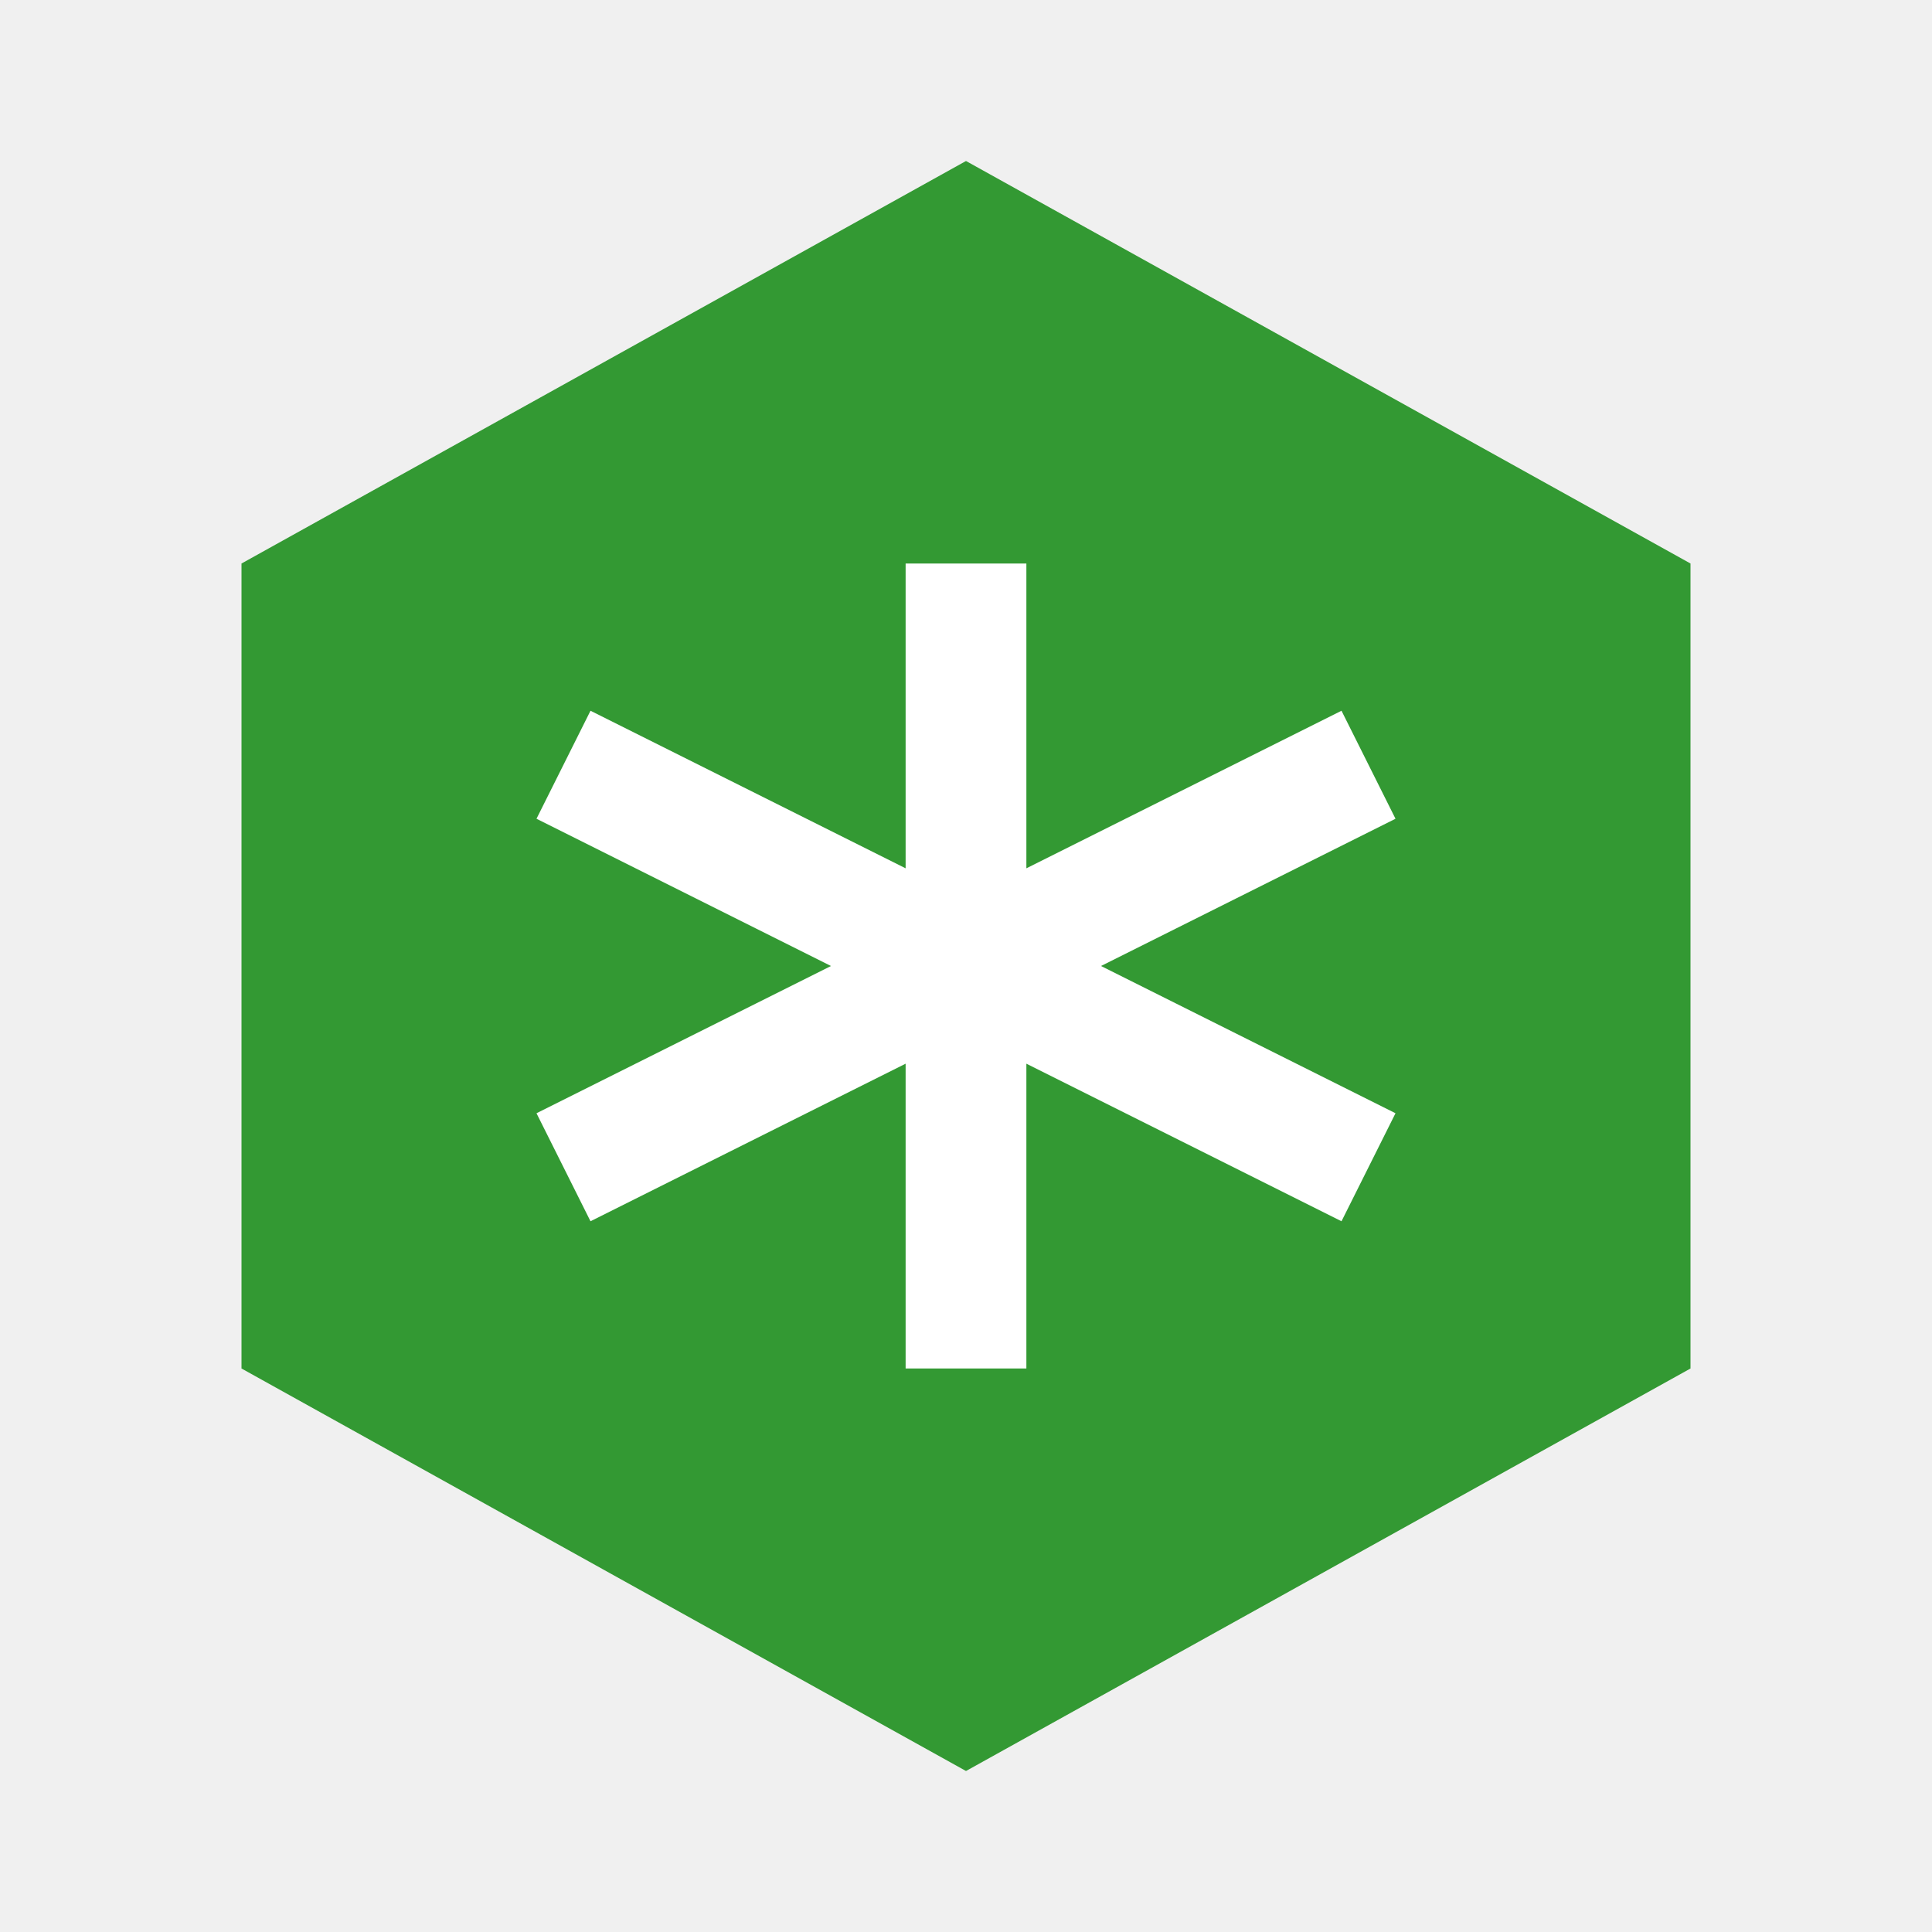
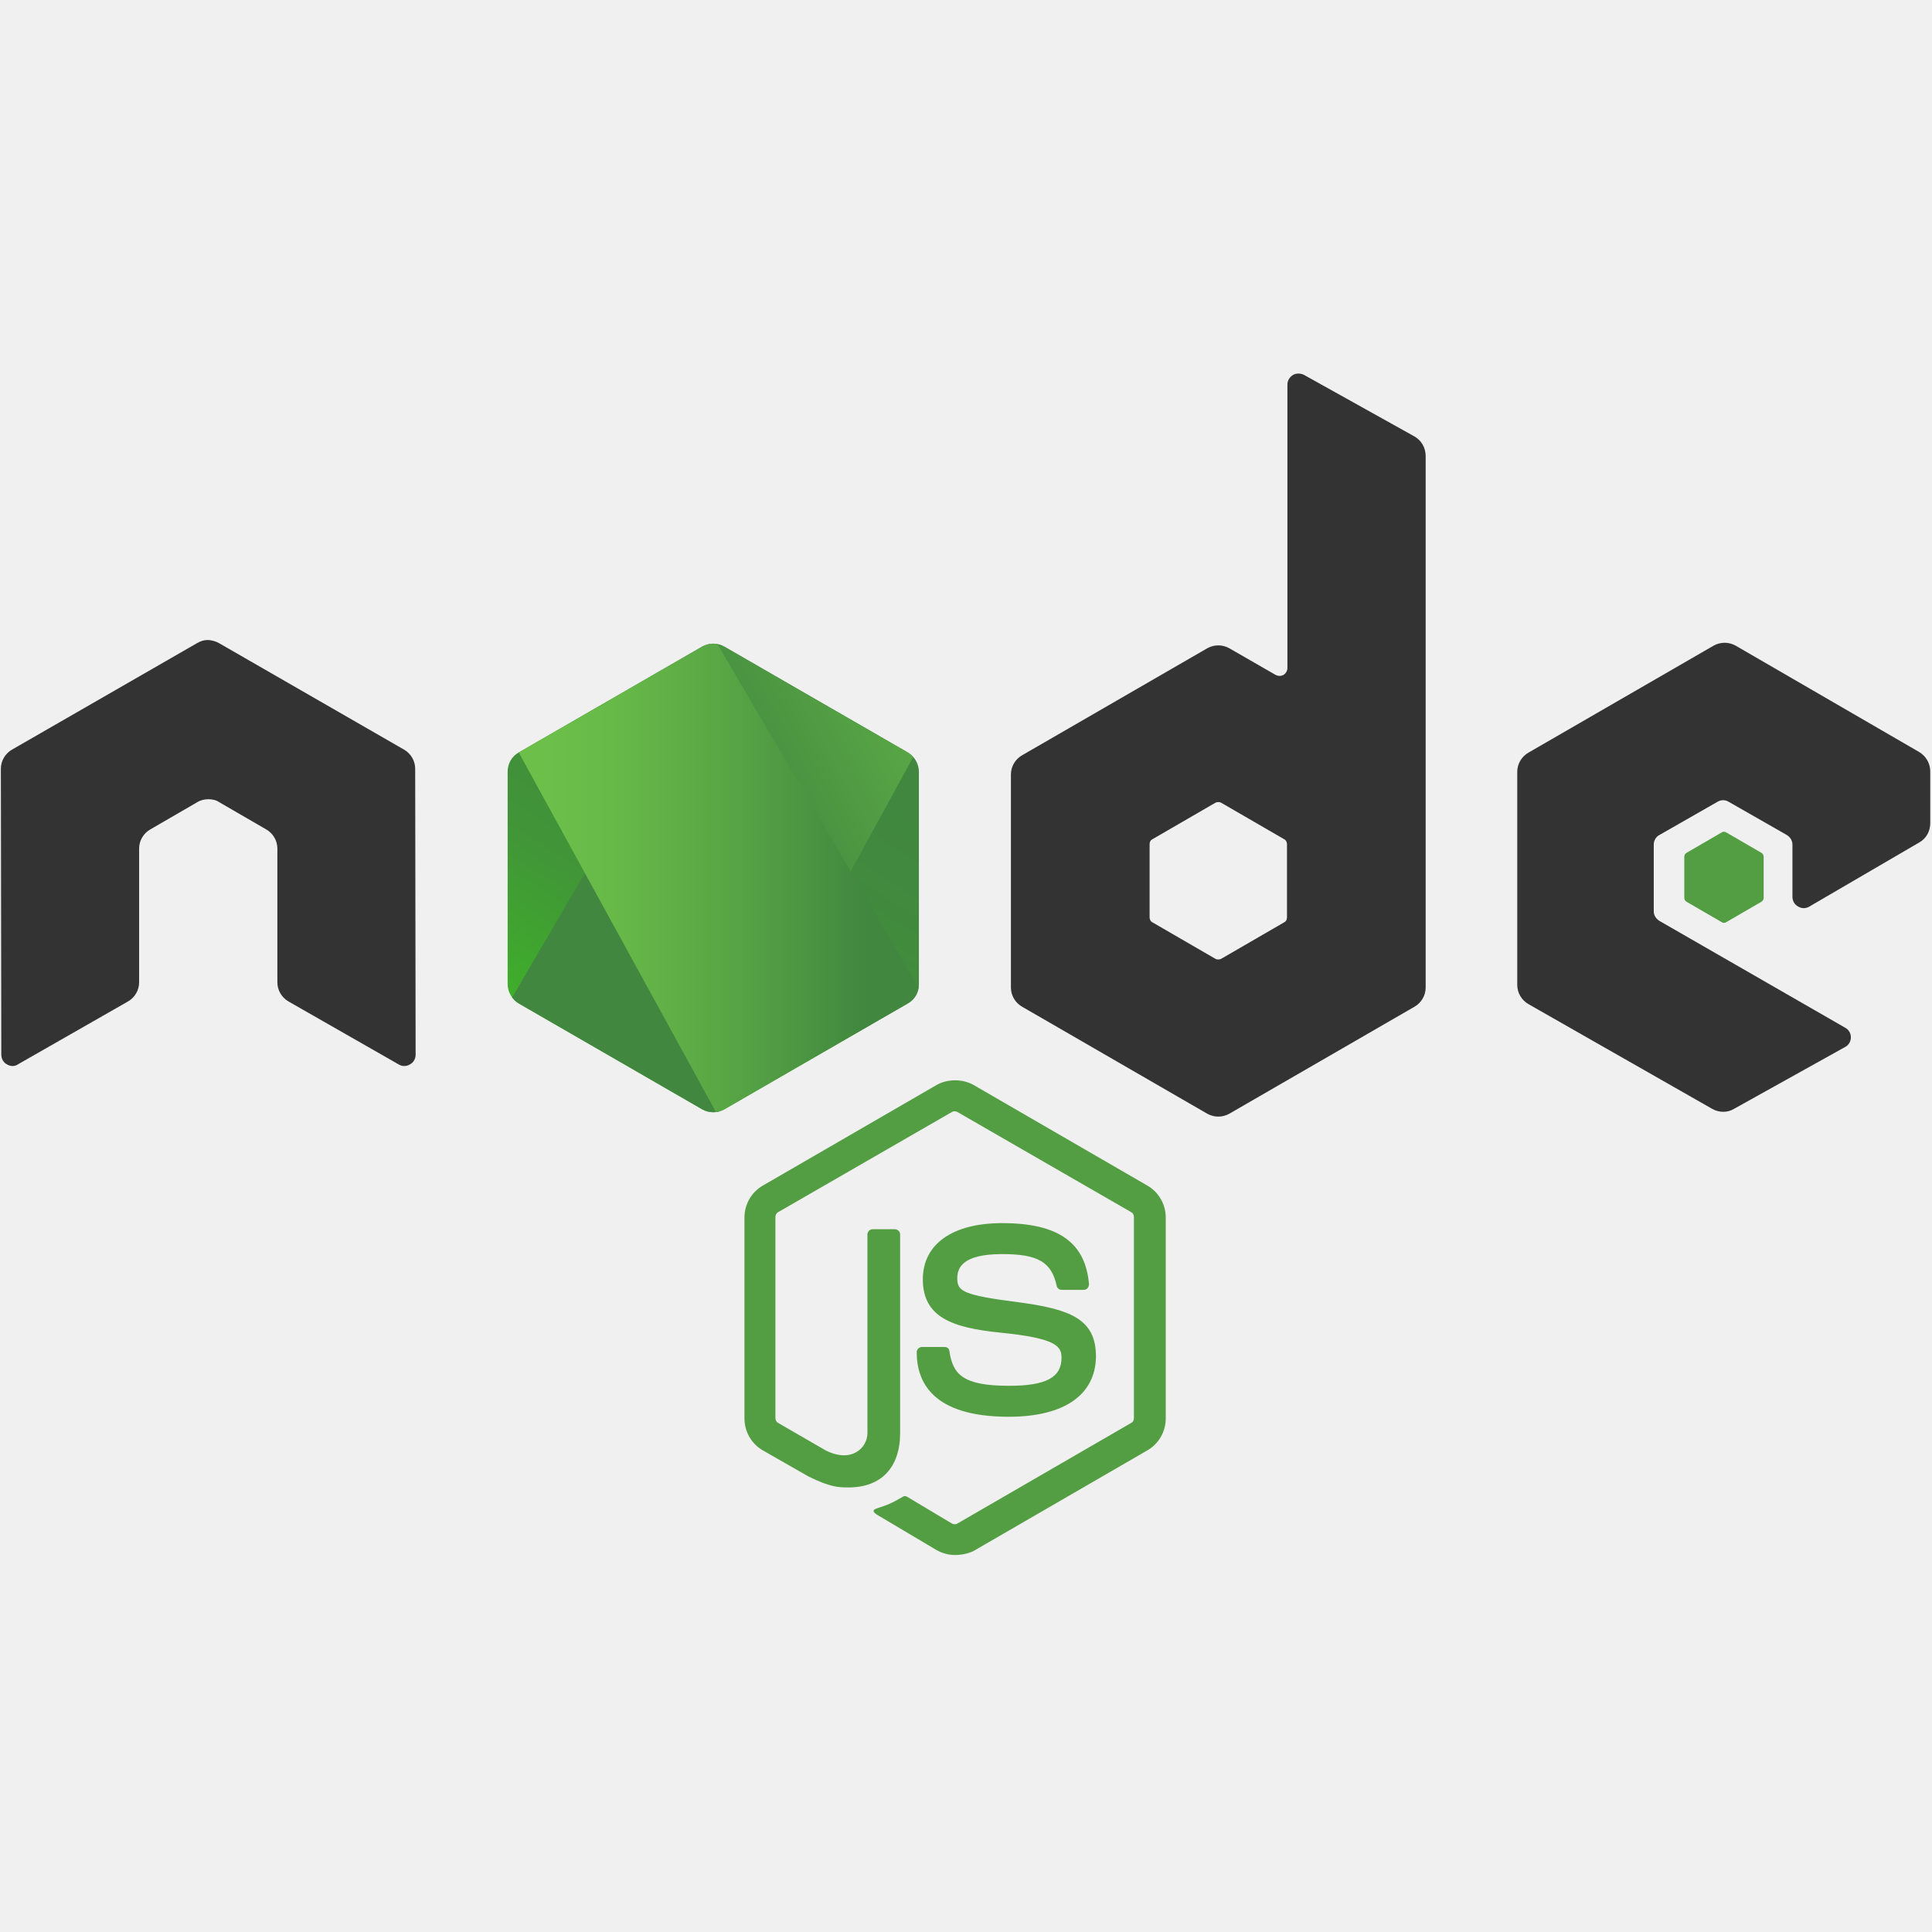
- <svg xmlns="http://www.w3.org/2000/svg" viewBox="0 0 24 24" fill="none">
-   <path d="M12 2L3 7v10l9 5 9-5V7l-9-5z" fill="#339933" />
-   <path d="M12 7v10M7 9.5l10 5M7 14.5l10-5" stroke="#fff" stroke-width="1.5" />
+ <svg xmlns="http://www.w3.org/2000/svg" xmlns:xlink="http://www.w3.org/1999/xlink" width="800px" height="800px" viewBox="0 -99 512 512" version="1.1" preserveAspectRatio="xMidYMid">
+   <defs>
+     <linearGradient x1="68.188%" y1="17.487%" x2="27.823%" y2="89.755%" id="linearGradient-1">
+       <stop stop-color="#41873F" offset="0%">
+ 
+ </stop>
+       <stop stop-color="#418B3D" offset="32.88%">
+ 
+ </stop>
+       <stop stop-color="#419637" offset="63.52%">
+ 
+ </stop>
+       <stop stop-color="#3FA92D" offset="93.19%">
+ 
+ </stop>
+       <stop stop-color="#3FAE2A" offset="100%">
+ 
+ </stop>
+     </linearGradient>
+     <path id="path-2" d="M57.903,1.849 C56.054,0.809 53.858,0.809 52.009,1.849 L3.352,29.934 C1.502,30.974 0.462,32.939 0.462,35.019 L0.462,91.305 C0.462,93.385 1.618,95.35 3.352,96.39 L52.009,124.475 C53.858,125.515 56.054,125.515 57.903,124.475 L106.561,96.39 C108.41,95.35 109.45,93.385 109.45,91.305 L109.45,35.019 C109.45,32.939 108.294,30.974 106.561,29.934 L57.903,1.849 L57.903,1.849 Z">
+ 
+ </path>
+     <linearGradient x1="43.277%" y1="55.169%" x2="159.245%" y2="-18.306%" id="linearGradient-4">
+       <stop stop-color="#41873F" offset="13.76%">
+ 
+ </stop>
+       <stop stop-color="#54A044" offset="40.32%">
+ 
+ </stop>
+       <stop stop-color="#66B848" offset="71.36%">
+ 
+ </stop>
+       <stop stop-color="#6CC04A" offset="90.81%">
+ 
+ </stop>
+     </linearGradient>
+     <linearGradient x1="-4413.77%" y1="13.43%" x2="5327.93%" y2="13.43%" id="linearGradient-5">
+       <stop stop-color="#6CC04A" offset="9.192%">
+ 
+ </stop>
+       <stop stop-color="#66B848" offset="28.64%">
+ 
+ </stop>
+       <stop stop-color="#54A044" offset="59.68%">
+ 
+ </stop>
+       <stop stop-color="#41873F" offset="86.24%">
+ 
+ </stop>
+     </linearGradient>
+     <linearGradient x1="-4.389%" y1="49.997%" x2="101.499%" y2="49.997%" id="linearGradient-6">
+       <stop stop-color="#6CC04A" offset="9.192%">
+ 
+ </stop>
+       <stop stop-color="#66B848" offset="28.64%">
+ 
+ </stop>
+       <stop stop-color="#54A044" offset="59.68%">
+ 
+ </stop>
+       <stop stop-color="#41873F" offset="86.24%">
+ 
+ </stop>
+     </linearGradient>
+     <linearGradient x1="-9713.77%" y1="36.21%" x2="27.93%" y2="36.21%" id="linearGradient-7">
+       <stop stop-color="#6CC04A" offset="9.192%">
+ 
+ </stop>
+       <stop stop-color="#66B848" offset="28.64%">
+ 
+ </stop>
+       <stop stop-color="#54A044" offset="59.68%">
+ 
+ </stop>
+       <stop stop-color="#41873F" offset="86.24%">
+ 
+ </stop>
+     </linearGradient>
+     <linearGradient x1="-103.861%" y1="50.275%" x2="100.797%" y2="50.275%" id="linearGradient-8">
+       <stop stop-color="#6CC04A" offset="9.192%">
+ 
+ </stop>
+       <stop stop-color="#66B848" offset="28.64%">
+ 
+ </stop>
+       <stop stop-color="#54A044" offset="59.68%">
+ 
+ </stop>
+       <stop stop-color="#41873F" offset="86.24%">
+ 
+ </stop>
+     </linearGradient>
+     <linearGradient x1="130.613%" y1="-211.069%" x2="4.393%" y2="201.605%" id="linearGradient-9">
+       <stop stop-color="#41873F" offset="0%">
+ 
+ </stop>
+       <stop stop-color="#418B3D" offset="32.88%">
+ 
+ </stop>
+       <stop stop-color="#419637" offset="63.52%">
+ 
+ </stop>
+       <stop stop-color="#3FA92D" offset="93.19%">
+ 
+ </stop>
+       <stop stop-color="#3FAE2A" offset="100%">
+ 
+ </stop>
+     </linearGradient>
+   </defs>
+   <g fill="none">
+     <path d="M253.111,313.094 C251.377,313.094 249.759,312.632 248.256,311.823 L232.885,302.693 C230.573,301.421 231.729,300.959 232.423,300.728 C235.543,299.688 236.121,299.456 239.357,297.607 C239.704,297.376 240.166,297.492 240.513,297.723 L252.302,304.773 C252.764,305.004 253.342,305.004 253.688,304.773 L299.803,278.075 C300.265,277.844 300.497,277.381 300.497,276.804 L300.497,223.523 C300.497,222.945 300.265,222.483 299.803,222.252 L253.688,195.67 C253.226,195.438 252.648,195.438 252.302,195.67 L206.187,222.252 C205.725,222.483 205.493,223.061 205.493,223.523 L205.493,276.804 C205.493,277.266 205.725,277.844 206.187,278.075 L218.785,285.356 C225.604,288.823 229.88,284.778 229.88,280.733 L229.88,228.146 C229.88,227.453 230.458,226.759 231.267,226.759 L237.161,226.759 C237.855,226.759 238.548,227.337 238.548,228.146 L238.548,280.733 C238.548,289.864 233.578,295.18 224.91,295.18 C222.252,295.18 220.172,295.18 214.277,292.291 L202.142,285.356 C199.137,283.623 197.288,280.386 197.288,276.919 L197.288,223.639 C197.288,220.172 199.137,216.935 202.142,215.202 L248.256,188.504 C251.146,186.886 255.075,186.886 257.965,188.504 L304.079,215.202 C307.084,216.935 308.934,220.172 308.934,223.639 L308.934,276.919 C308.934,280.386 307.084,283.623 304.079,285.356 L257.965,312.054 C256.462,312.748 254.729,313.094 253.111,313.094 Z M267.326,276.457 C247.101,276.457 242.94,267.211 242.94,259.352 C242.94,258.658 243.518,257.965 244.327,257.965 L250.337,257.965 C251.03,257.965 251.608,258.427 251.608,259.121 C252.533,265.246 255.191,268.251 267.442,268.251 C277.15,268.251 281.311,266.055 281.311,260.854 C281.311,257.849 280.155,255.653 265.015,254.151 C252.417,252.879 244.558,250.106 244.558,240.051 C244.558,230.689 252.417,225.141 265.593,225.141 C280.386,225.141 287.668,230.227 288.592,241.322 C288.592,241.669 288.477,242.015 288.246,242.362 C288.014,242.593 287.668,242.824 287.321,242.824 L281.311,242.824 C280.733,242.824 280.155,242.362 280.04,241.784 C278.653,235.428 275.07,233.347 265.593,233.347 C254.96,233.347 253.688,237.046 253.688,239.819 C253.688,243.171 255.191,244.211 269.522,246.06 C283.738,247.91 290.442,250.568 290.442,260.507 C290.326,270.678 282.005,276.457 267.326,276.457 Z" fill="#539E43">
+ 
+ </path>
+     <path d="M110.028,104.712 C110.028,102.631 108.872,100.666 107.023,99.626 L58.019,71.426 C57.21,70.963 56.285,70.732 55.361,70.617 L54.898,70.617 C53.974,70.617 53.049,70.963 52.24,71.426 L3.236,99.626 C1.387,100.666 0.231,102.631 0.231,104.712 L0.347,180.529 C0.347,181.569 0.925,182.609 1.849,183.072 C2.774,183.65 3.93,183.65 4.739,183.072 L33.864,166.429 C35.713,165.389 36.869,163.424 36.869,161.344 L36.869,125.862 C36.869,123.781 38.024,121.817 39.874,120.777 L52.24,113.611 C53.165,113.033 54.205,112.802 55.245,112.802 C56.285,112.802 57.326,113.033 58.135,113.611 L70.501,120.777 C72.35,121.817 73.506,123.781 73.506,125.862 L73.506,161.344 C73.506,163.424 74.662,165.389 76.511,166.429 L105.636,183.072 C106.561,183.65 107.716,183.65 108.641,183.072 C109.566,182.609 110.144,181.569 110.144,180.529 L110.028,104.712 L110.028,104.712 Z" fill="#333333">
+ 
+ </path>
+     <path d="M345.571,0.347 C344.647,-0.116 343.491,-0.116 342.682,0.347 C341.757,0.925 341.179,1.849 341.179,2.889 L341.179,78.014 C341.179,78.707 340.833,79.4 340.139,79.863 C339.446,80.209 338.752,80.209 338.059,79.863 L325.808,72.813 C323.958,71.772 321.763,71.772 319.913,72.813 L270.909,101.129 C269.06,102.169 267.904,104.134 267.904,106.214 L267.904,162.73 C267.904,164.811 269.06,166.776 270.909,167.816 L319.913,196.132 C321.763,197.172 323.958,197.172 325.808,196.132 L374.812,167.816 C376.661,166.776 377.817,164.811 377.817,162.73 L377.817,21.844 C377.817,19.648 376.661,17.683 374.812,16.643 L345.571,0.347 L345.571,0.347 Z M341.064,144.123 C341.064,144.701 340.833,145.163 340.37,145.394 L323.612,155.102 C323.149,155.334 322.572,155.334 322.109,155.102 L305.351,145.394 C304.888,145.163 304.657,144.585 304.657,144.123 L304.657,124.706 C304.657,124.128 304.888,123.666 305.351,123.435 L322.109,113.726 C322.572,113.495 323.149,113.495 323.612,113.726 L340.37,123.435 C340.833,123.666 341.064,124.244 341.064,124.706 L341.064,144.123 L341.064,144.123 Z" fill="#333333">
+ 
+ </path>
+     <g transform="translate(401.0474, 70.50113)">
+       <path d="M107.601,53.743 C109.45,52.702 110.49,50.738 110.49,48.657 L110.49,34.904 C110.49,32.823 109.335,30.859 107.601,29.819 L58.944,1.618 C57.094,0.578 54.898,0.578 53.049,1.618 L4.045,29.934 C2.196,30.974 1.04,32.939 1.04,35.019 L1.04,91.536 C1.04,93.616 2.196,95.581 4.045,96.621 L52.702,124.359 C54.552,125.4 56.748,125.4 58.481,124.359 L87.953,107.948 C88.878,107.485 89.456,106.445 89.456,105.405 C89.456,104.365 88.878,103.325 87.953,102.862 L38.718,74.546 C37.793,73.968 37.215,73.044 37.215,72.004 L37.215,54.321 C37.215,53.28 37.793,52.24 38.718,51.778 L54.089,42.994 C55.014,42.416 56.17,42.416 57.094,42.994 L72.466,51.778 C73.391,52.356 73.968,53.28 73.968,54.321 L73.968,68.19 C73.968,69.23 74.546,70.27 75.471,70.732 C76.395,71.31 77.551,71.31 78.476,70.732 L107.601,53.743 L107.601,53.743 Z" fill="#333333">
+ 
+ </path>
+       <path d="M55.245,51.084 C55.592,50.853 56.054,50.853 56.401,51.084 L65.763,56.516 C66.109,56.748 66.34,57.094 66.34,57.557 L66.34,68.421 C66.34,68.883 66.109,69.23 65.763,69.461 L56.401,74.893 C56.054,75.124 55.592,75.124 55.245,74.893 L45.884,69.461 C45.537,69.23 45.306,68.883 45.306,68.421 L45.306,57.557 C45.306,57.094 45.537,56.748 45.884,56.516 L55.245,51.084 L55.245,51.084 Z" fill="#539E43">
+ 
+ </path>
+     </g>
+     <g transform="translate(134.0677, 70.50113)">
+       <mask id="mask-3" fill="white">
+         <use xlink:href="#path-2">
+ 
+ </use>
+       </mask>
+       <use fill="url(#linearGradient-1)" xlink:href="#path-2">
+ 
+ </use>
+       <g mask="url(#mask-3)">
+         <path d="M51.893,1.849 L3.121,29.934 C1.271,30.974 0,32.939 0,35.019 L0,91.305 C0,92.692 0.578,93.963 1.502,95.003 L56.285,1.156 C54.898,0.925 53.28,1.04 51.893,1.849 L51.893,1.849 Z">
+ 
+ </path>
+         <path d="M56.632,125.053 C57.094,124.937 57.557,124.706 58.019,124.475 L106.792,96.39 C108.641,95.35 109.797,93.385 109.797,91.305 L109.797,35.019 C109.797,33.517 109.103,32.014 108.063,30.974 L56.632,125.053 L56.632,125.053 Z">
+ 
+ </path>
+         <path d="M106.676,29.934 L57.788,1.849 C57.326,1.618 56.748,1.387 56.285,1.271 L1.502,95.119 C1.965,95.697 2.543,96.159 3.121,96.506 L52.009,124.591 C53.396,125.4 55.014,125.631 56.516,125.168 L107.948,31.09 C107.601,30.628 107.139,30.281 106.676,29.934 L106.676,29.934 Z" fill="url(#linearGradient-4)">
+ 
+ </path>
+       </g>
+       <g mask="url(#mask-3)">
+         <g transform="translate(0, -9.24605)">
+           <path d="M109.797,100.551 L109.797,44.265 C109.797,42.185 108.526,40.22 106.676,39.18 L57.788,11.095 C57.21,10.749 56.632,10.517 55.939,10.402 L109.45,101.822 C109.681,101.475 109.797,101.013 109.797,100.551 L109.797,100.551 Z" fill="none">
+ 
+ </path>
+           <path d="M3.121,39.18 C1.271,40.22 0,42.185 0,44.265 L0,100.551 C0,102.631 1.387,104.596 3.121,105.636 L52.009,133.721 C53.165,134.414 54.436,134.646 55.823,134.414 L3.467,39.065 L3.121,39.18 L3.121,39.18 Z" fill="none">
+ 
+ </path>
+           <path fill="url(#linearGradient-5)" fill-rule="evenodd" d="M50.391,0.809 L49.698,1.156 L50.622,1.156 L50.391,0.809 Z">
+ 
+ </path>
+           <path d="M106.792,105.636 C108.179,104.827 109.219,103.44 109.681,101.938 L56.054,10.402 C54.667,10.171 53.165,10.286 51.893,11.095 L3.352,39.065 L55.707,134.53 C56.401,134.414 57.21,134.183 57.903,133.837 L106.792,105.636 L106.792,105.636 Z" fill="url(#linearGradient-6)" fill-rule="evenodd">
+ 
+ </path>
+           <path fill="url(#linearGradient-7)" fill-rule="evenodd" d="M111.299,104.712 L110.953,104.134 L110.953,104.943 L111.299,104.712 Z">
+ 
+ </path>
+           <path d="M106.792,105.636 L58.019,133.721 C57.326,134.068 56.632,134.299 55.823,134.414 L56.748,136.148 L110.837,104.827 L110.837,104.134 L109.45,101.822 C109.219,103.44 108.179,104.827 106.792,105.636 L106.792,105.636 Z" fill="url(#linearGradient-8)" fill-rule="evenodd">
+ 
+ </path>
+           <path d="M106.792,105.636 L58.019,133.721 C57.326,134.068 56.632,134.299 55.823,134.414 L56.748,136.148 L110.837,104.827 L110.837,104.134 L109.45,101.822 C109.219,103.44 108.179,104.827 106.792,105.636 L106.792,105.636 Z" fill="url(#linearGradient-9)" fill-rule="evenodd">
+ 
+ </path>
+         </g>
+       </g>
+     </g>
+   </g>
</svg>
